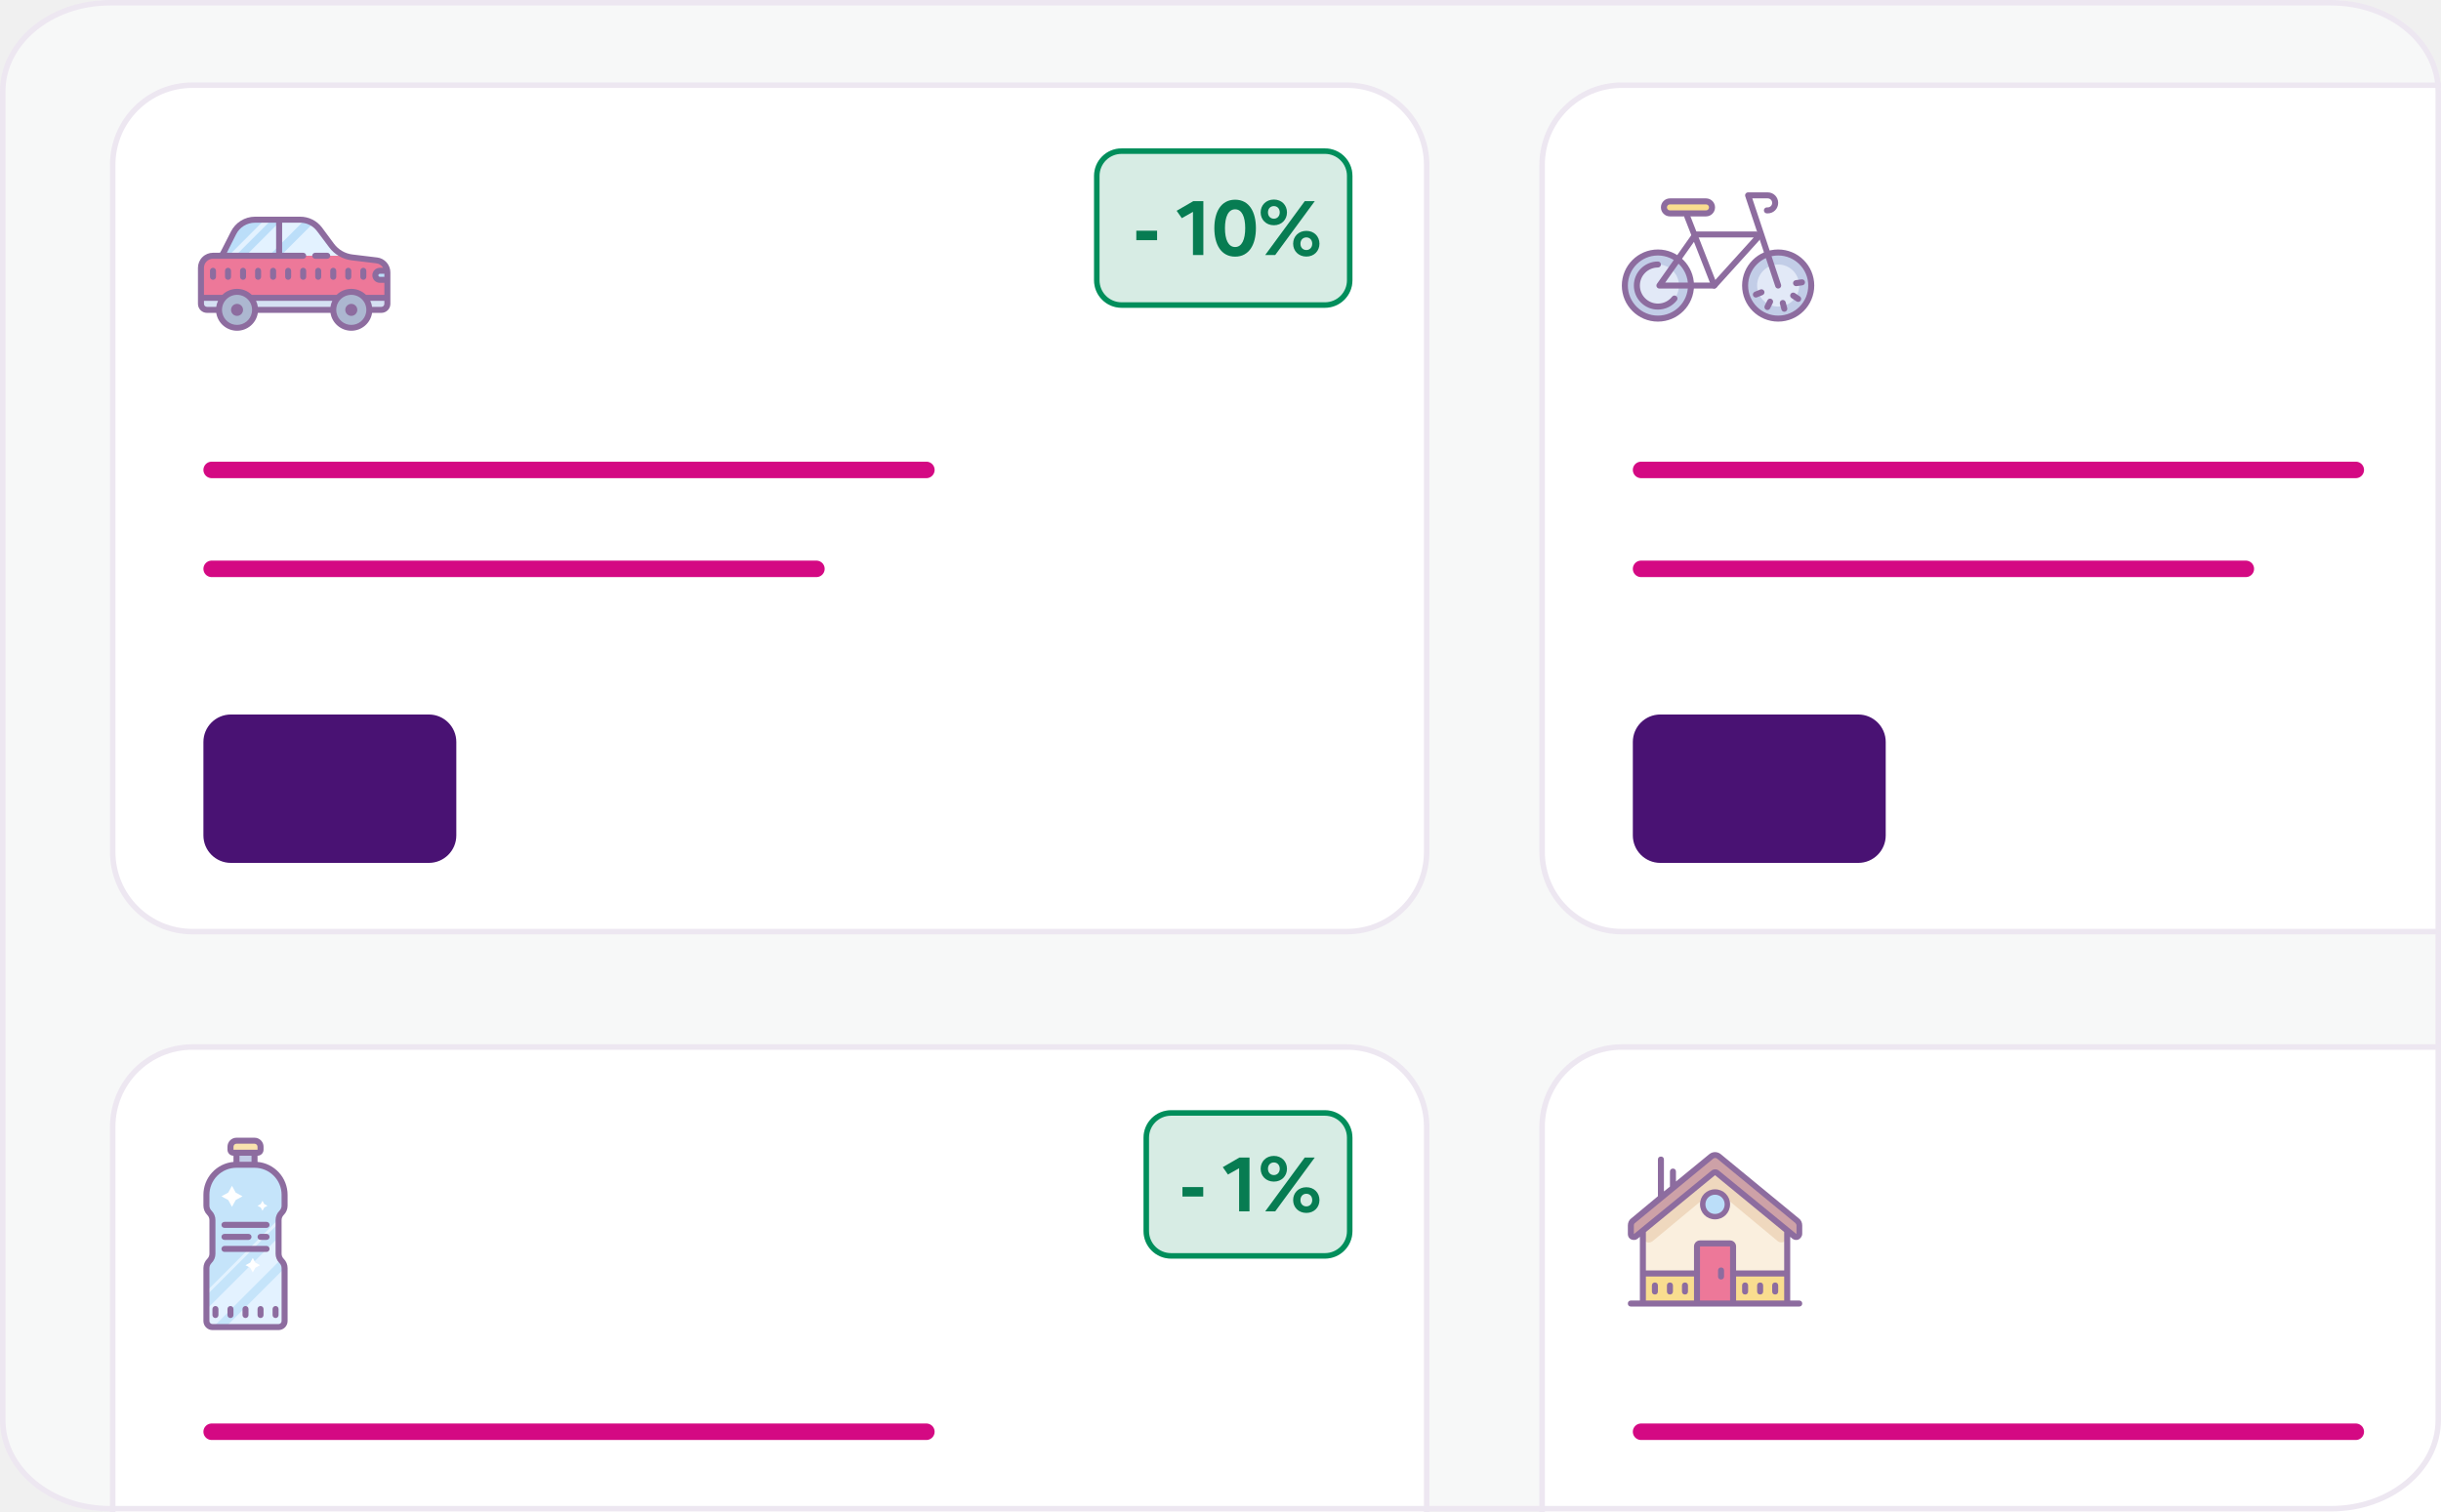
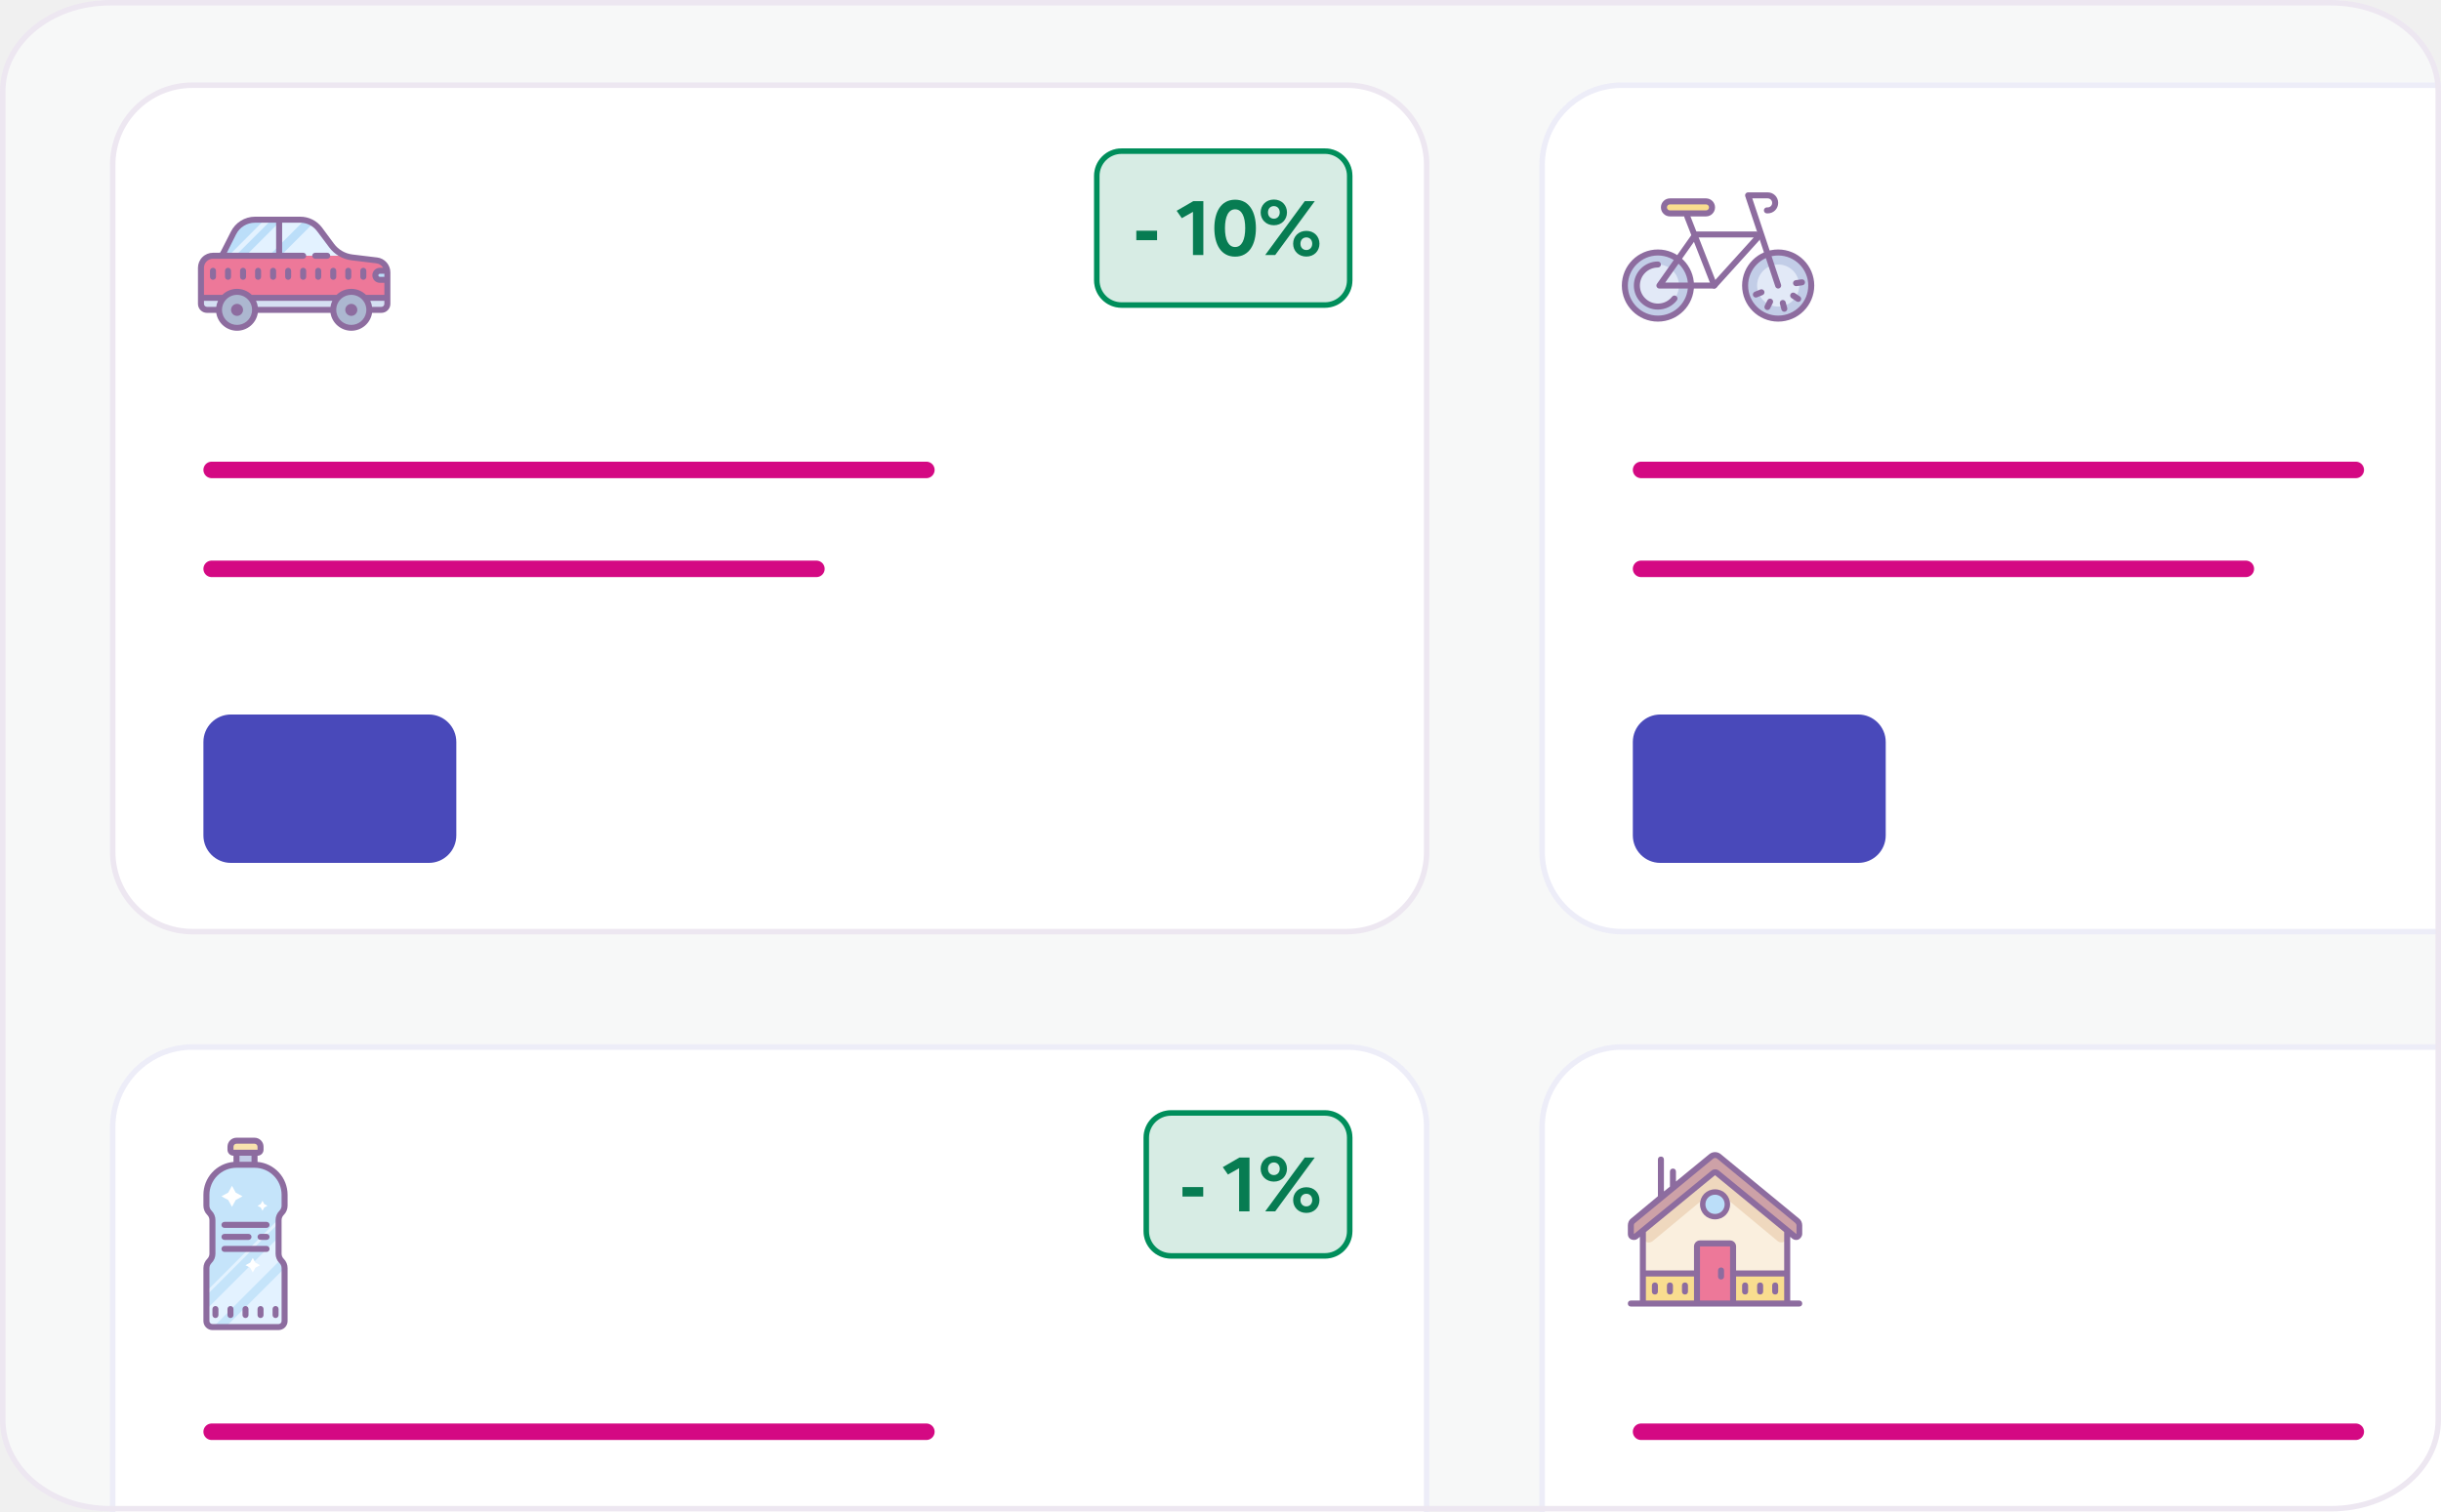
<svg xmlns="http://www.w3.org/2000/svg" width="444" height="275" viewBox="0 0 444 275" fill="none">
  <rect width="444" height="275" rx="20" fill="#F7F8F8" />
  <rect x="20.5" y="15.5" width="239" height="154" rx="14.5" fill="white" stroke="#EDE7F1" />
  <path d="M38.5 85.5H168.5M38.5 103.5H148.5" stroke="#D40983" stroke-width="3" stroke-linecap="round" />
-   <rect x="37" y="130" width="46" height="27" rx="5" fill="#491273" />
+   <rect x="37" y="130" width="46" height="27" rx="5" fill="#4949ba" />
  <path d="M62.521 115.95L58.696 120.199C58.661 120.235 58.618 120.265 58.569 120.286C58.52 120.308 58.466 120.32 58.411 120.324C58.357 120.326 58.304 120.318 58.255 120.301C58.205 120.284 58.161 120.257 58.126 120.224L56.476 118.866C56.189 118.662 55.82 118.555 55.442 118.567C55.065 118.579 54.706 118.709 54.439 118.931C54.172 119.153 54.016 119.451 54.001 119.764C53.986 120.078 54.115 120.385 54.361 120.623L56.611 122.492C56.85 122.698 57.136 122.862 57.453 122.973C57.77 123.085 58.111 123.141 58.456 123.14C58.865 123.141 59.27 123.063 59.637 122.912C60.004 122.76 60.324 122.54 60.571 122.268L64.921 117.433C65.136 117.173 65.225 116.855 65.17 116.542C65.114 116.23 64.918 115.947 64.621 115.75C64.31 115.547 63.915 115.453 63.521 115.49C63.128 115.528 62.768 115.693 62.521 115.95Z" fill="white" />
  <mask id="path-6-inside-1_3963_21689" fill="white">
    <path d="M199 32C199 29.239 201.239 27 204 27H241C243.761 27 246 29.239 246 32V51C246 53.761 243.761 56 241 56H204C201.239 56 199 53.761 199 51V32Z" />
  </mask>
  <path d="M199 32C199 29.239 201.239 27 204 27H241C243.761 27 246 29.239 246 32V51C246 53.761 243.761 56 241 56H204C201.239 56 199 53.761 199 51V32Z" fill="#D7ECE4" />
  <path d="M204 28H241V26H204V28ZM245 32V51H247V32H245ZM241 55H204V57H241V55ZM200 51V32H198V51H200ZM204 55C201.791 55 200 53.209 200 51H198C198 54.314 200.686 57 204 57V55ZM245 51C245 53.209 243.209 55 241 55V57C244.314 57 247 54.314 247 51H245ZM241 28C243.209 28 245 29.791 245 32H247C247 28.686 244.314 26 241 26V28ZM204 26C200.686 26 198 28.686 198 32H200C200 29.791 201.791 28 204 28V26Z" fill="#008E5B" fillOpacity="0.1" mask="url(#path-6-inside-1_3963_21689)" />
  <path d="M206.687 41.977H210.467V43.699H206.687V41.977Z" fill="#077C52" />
  <path d="M216.991 46.401V38.547L214.961 39.695L214.023 38.351L217.047 36.601H218.881V46.401H216.991Z" fill="#077C52" />
  <path d="M224.661 36.335C227.237 36.335 228.441 38.575 228.441 41.515C228.441 44.455 227.237 46.695 224.661 46.695C222.085 46.695 220.881 44.455 220.881 41.515C220.881 38.575 222.085 36.335 224.661 36.335ZM224.661 38.085C223.415 38.085 222.813 39.457 222.813 41.515C222.813 43.587 223.415 44.945 224.661 44.945C225.893 44.945 226.495 43.573 226.495 41.515C226.495 39.443 225.893 38.085 224.661 38.085Z" fill="#077C52" />
  <path d="M231.712 36.307C233.126 36.307 234.092 37.329 234.092 38.645C234.092 39.961 233.126 40.983 231.712 40.983C230.284 40.983 229.304 39.961 229.304 38.645C229.304 37.329 230.284 36.307 231.712 36.307ZM230.13 46.401L237.326 36.601H239.146L231.95 46.401H230.13ZM231.712 39.793C232.328 39.793 232.776 39.317 232.776 38.645C232.776 37.959 232.328 37.497 231.712 37.497C231.082 37.497 230.634 37.959 230.634 38.645C230.634 39.331 231.082 39.793 231.712 39.793ZM237.62 42.005C239.034 42.005 240 43.027 240 44.343C240 45.659 239.034 46.681 237.62 46.681C236.192 46.681 235.212 45.659 235.212 44.343C235.212 43.027 236.192 42.005 237.62 42.005ZM237.62 45.491C238.236 45.491 238.684 45.015 238.684 44.343C238.684 43.657 238.236 43.195 237.62 43.195C236.99 43.195 236.542 43.657 236.542 44.343C236.542 45.029 236.99 45.491 237.62 45.491Z" fill="#077C52" />
  <path d="M70.461 49.56V55.285C70.461 55.575 70.345 55.854 70.14 56.059C69.935 56.264 69.657 56.379 69.367 56.379H37.648C37.358 56.379 37.08 56.264 36.875 56.059C36.67 55.854 36.554 55.575 36.554 55.285L36.554 48.723C36.556 48.313 36.672 47.911 36.891 47.564C37.109 47.217 37.421 46.938 37.79 46.76C38.085 46.611 38.411 46.534 38.742 46.535H40.383L41.367 44.567L42.461 42.379C42.79 41.717 43.281 41.149 43.89 40.728C44.498 40.307 45.203 40.047 45.939 39.973C46.081 39.965 46.223 39.965 46.365 39.973L54.601 39.973C54.856 39.973 55.11 39.995 55.361 40.038C56.452 40.237 57.428 40.838 58.096 41.723L60.283 44.676C60.415 44.854 60.559 45.022 60.715 45.179C61.587 46.087 62.746 46.667 63.996 46.82L64.85 46.924L68.53 47.383C69.063 47.446 69.554 47.703 69.91 48.104C70.266 48.505 70.462 49.023 70.461 49.56Z" fill="#ED7899" />
  <path d="M62.804 46.535H39.398L41.367 44.567L42.461 42.379C42.79 41.717 43.281 41.149 43.89 40.728C44.498 40.307 45.203 40.047 45.939 39.973C46.081 39.965 46.223 39.965 46.365 39.973L54.601 39.973C54.856 39.973 55.11 39.995 55.361 40.038L55.394 40.038C56.476 40.239 57.443 40.841 58.101 41.723L60.289 44.676C60.42 44.854 60.565 45.022 60.721 45.179C61.081 45.557 61.493 45.881 61.946 46.142C62.221 46.295 62.508 46.427 62.804 46.535Z" fill="#BBDEF9" />
  <path d="M70.461 54.23V55.285C70.461 55.575 70.345 55.854 70.14 56.059C69.935 56.264 69.657 56.379 69.367 56.379H37.648C37.358 56.379 37.08 56.264 36.875 56.059C36.67 55.854 36.554 55.575 36.554 55.285L36.554 54.23H70.461Z" fill="#D5E0F3" />
  <path d="M68.432 49.352H70.395V50.697H68.432V49.352Z" fill="#BBDEF9" />
  <path d="M61.973 46.142L61.579 46.535H51.052L56.936 40.651C57.389 40.94 57.784 41.311 58.101 41.745L60.289 44.698C60.42 44.876 60.565 45.044 60.721 45.201C61.091 45.573 61.513 45.89 61.973 46.142ZM55.476 39.973L48.914 46.535H44.703L51.265 39.973H55.476ZM49.395 39.973L42.832 46.535H41.586L43.554 44.567L48.126 39.973C48.268 39.965 48.411 39.965 48.553 39.973H49.395Z" fill="#E3F2FF" />
  <path d="M63.898 53.098C63.028 53.098 62.193 53.443 61.578 54.059C60.962 54.674 60.617 55.509 60.617 56.379C60.617 57.249 60.962 58.084 61.578 58.699C62.193 59.315 63.028 59.66 63.898 59.66C64.768 59.66 65.603 59.315 66.218 58.699C66.833 58.084 67.179 57.249 67.179 56.379C67.179 55.509 66.833 54.674 66.218 54.059C65.603 53.443 64.768 53.098 63.898 53.098ZM43.117 53.098C42.246 53.098 41.412 53.443 40.796 54.059C40.181 54.674 39.835 55.509 39.835 56.379C39.835 57.249 40.181 58.084 40.796 58.699C41.412 59.315 42.246 59.66 43.117 59.66C43.987 59.66 44.821 59.315 45.437 58.699C46.052 58.084 46.398 57.249 46.398 56.379C46.398 55.509 46.052 54.674 45.437 54.059C44.821 53.443 43.987 53.098 43.117 53.098Z" fill="#ACB7D0" />
  <path d="M68.612 46.847L64.084 46.3C63.426 46.216 62.792 45.999 62.219 45.664C61.647 45.328 61.148 44.881 60.753 44.348L58.566 41.395C58.103 40.781 57.504 40.284 56.816 39.942C56.128 39.6 55.369 39.424 54.601 39.426L46.365 39.426C45.454 39.432 44.563 39.691 43.791 40.174C43.018 40.657 42.395 41.344 41.99 42.16L40.043 45.988H38.742C38.017 45.988 37.321 46.276 36.808 46.789C36.295 47.302 36.007 47.998 36.007 48.723L36.007 55.285C36.007 55.72 36.18 56.138 36.488 56.445C36.795 56.753 37.213 56.926 37.648 56.926H39.332C39.47 57.831 39.928 58.656 40.622 59.252C41.316 59.849 42.201 60.177 43.117 60.177C44.032 60.177 44.917 59.849 45.611 59.252C46.306 58.656 46.763 57.831 46.901 56.926H60.114C60.252 57.831 60.709 58.656 61.403 59.252C62.098 59.849 62.983 60.177 63.898 60.177C64.813 60.177 65.698 59.849 66.392 59.252C67.087 58.656 67.544 57.831 67.682 56.926H69.367C69.802 56.926 70.219 56.753 70.527 56.445C70.835 56.138 71.007 55.72 71.007 55.285V49.559C71.007 48.893 70.764 48.25 70.323 47.75C69.882 47.251 69.273 46.929 68.612 46.847ZM69.914 50.363H69.093C69.021 50.363 68.951 50.334 68.9 50.283C68.849 50.232 68.82 50.162 68.82 50.09C68.82 50.017 68.849 49.948 68.9 49.897C68.951 49.845 69.021 49.816 69.093 49.816H69.914V50.363ZM42.942 42.636C43.26 42 43.748 41.465 44.353 41.092C44.958 40.718 45.654 40.52 46.365 40.52H50.226V45.988H41.263L42.942 42.636ZM38.742 47.082H55.148C55.293 47.082 55.432 47.024 55.535 46.922C55.637 46.819 55.695 46.68 55.695 46.535C55.695 46.39 55.637 46.251 55.535 46.148C55.432 46.046 55.293 45.988 55.148 45.988H51.32V40.52H54.601C55.195 40.52 55.782 40.658 56.313 40.924C56.845 41.19 57.307 41.575 57.664 42.051L59.878 45.004C60.363 45.651 60.973 46.194 61.672 46.599C62.371 47.005 63.145 47.266 63.947 47.366L68.475 47.913C68.725 47.946 68.965 48.036 69.174 48.177C69.384 48.317 69.558 48.504 69.684 48.723H69.093C68.731 48.723 68.383 48.867 68.126 49.123C67.87 49.38 67.726 49.727 67.726 50.09C67.726 50.453 67.87 50.8 68.126 51.057C68.383 51.313 68.731 51.457 69.093 51.457H69.914V53.645H66.572C65.857 52.946 64.897 52.556 63.898 52.556C62.899 52.556 61.939 52.946 61.224 53.645H45.791C45.076 52.946 44.116 52.556 43.117 52.556C42.117 52.556 41.158 52.946 40.443 53.645H37.101V48.723C37.101 48.288 37.274 47.87 37.582 47.563C37.889 47.255 38.307 47.082 38.742 47.082ZM60.114 55.832H46.901C46.852 55.452 46.741 55.083 46.573 54.738H60.442C60.274 55.083 60.163 55.452 60.114 55.832ZM37.101 55.285V54.738H39.66C39.492 55.083 39.382 55.452 39.332 55.832H37.648C37.503 55.832 37.364 55.774 37.261 55.672C37.159 55.569 37.101 55.43 37.101 55.285ZM43.117 59.113C42.486 59.113 41.875 58.896 41.387 58.497C40.899 58.099 40.563 57.543 40.437 56.926C40.364 56.565 40.364 56.193 40.437 55.832C40.517 55.435 40.685 55.061 40.929 54.738C41.184 54.399 41.514 54.123 41.894 53.933C42.273 53.743 42.692 53.645 43.117 53.645C43.541 53.645 43.96 53.743 44.34 53.933C44.719 54.123 45.05 54.399 45.304 54.738C45.548 55.061 45.717 55.435 45.796 55.832C45.869 56.193 45.869 56.565 45.796 56.926C45.67 57.543 45.335 58.099 44.846 58.497C44.358 58.896 43.747 59.113 43.117 59.113ZM63.898 59.113C63.268 59.113 62.657 58.896 62.168 58.497C61.68 58.099 61.344 57.543 61.218 56.926C61.145 56.565 61.145 56.193 61.218 55.832C61.298 55.435 61.466 55.061 61.71 54.738C61.965 54.399 62.295 54.123 62.675 53.933C63.055 53.743 63.474 53.645 63.898 53.645C64.322 53.645 64.741 53.743 65.121 53.933C65.501 54.123 65.831 54.399 66.085 54.738C66.33 55.061 66.498 55.435 66.578 55.832C66.651 56.193 66.651 56.565 66.578 56.926C66.452 57.543 66.116 58.099 65.628 58.497C65.139 58.896 64.528 59.113 63.898 59.113ZM69.367 55.832H67.682C67.633 55.452 67.522 55.083 67.354 54.738H69.914V55.285C69.914 55.43 69.856 55.569 69.753 55.672C69.651 55.774 69.512 55.832 69.367 55.832Z" fill="#8D6C9F" />
  <path d="M41.476 50.91C41.621 50.91 41.76 50.853 41.863 50.75C41.965 50.648 42.023 50.508 42.023 50.363V49.27C42.023 49.125 41.965 48.986 41.863 48.883C41.76 48.78 41.621 48.723 41.476 48.723C41.331 48.723 41.192 48.78 41.089 48.883C40.987 48.986 40.929 49.125 40.929 49.27V50.363C40.929 50.508 40.987 50.648 41.089 50.75C41.192 50.853 41.331 50.91 41.476 50.91ZM38.742 50.91C38.887 50.91 39.026 50.853 39.128 50.75C39.231 50.648 39.289 50.508 39.289 50.363V49.27C39.289 49.125 39.231 48.986 39.128 48.883C39.026 48.78 38.887 48.723 38.742 48.723C38.597 48.723 38.458 48.78 38.355 48.883C38.252 48.986 38.195 49.125 38.195 49.27V50.363C38.195 50.508 38.252 50.648 38.355 50.75C38.458 50.853 38.597 50.91 38.742 50.91ZM49.679 50.91C49.824 50.91 49.963 50.853 50.066 50.75C50.169 50.648 50.226 50.508 50.226 50.363V49.27C50.226 49.125 50.169 48.986 50.066 48.883C49.963 48.78 49.824 48.723 49.679 48.723C49.534 48.723 49.395 48.78 49.292 48.883C49.19 48.986 49.132 49.125 49.132 49.27V50.363C49.132 50.508 49.19 50.648 49.292 50.75C49.395 50.853 49.534 50.91 49.679 50.91ZM52.414 50.91C52.559 50.91 52.698 50.853 52.8 50.75C52.903 50.648 52.961 50.508 52.961 50.363V49.27C52.961 49.125 52.903 48.986 52.8 48.883C52.698 48.78 52.559 48.723 52.414 48.723C52.269 48.723 52.13 48.78 52.027 48.883C51.924 48.986 51.867 49.125 51.867 49.27V50.363C51.867 50.508 51.924 50.648 52.027 50.75C52.13 50.853 52.269 50.91 52.414 50.91ZM55.148 50.91C55.293 50.91 55.432 50.853 55.535 50.75C55.637 50.648 55.695 50.508 55.695 50.363V49.27C55.695 49.125 55.637 48.986 55.535 48.883C55.432 48.78 55.293 48.723 55.148 48.723C55.003 48.723 54.864 48.78 54.761 48.883C54.659 48.986 54.601 49.125 54.601 49.27V50.363C54.601 50.508 54.659 50.648 54.761 50.75C54.864 50.853 55.003 50.91 55.148 50.91ZM57.882 48.723C57.737 48.723 57.598 48.78 57.496 48.883C57.393 48.986 57.336 49.125 57.336 49.27V50.363C57.336 50.508 57.393 50.648 57.496 50.75C57.598 50.853 57.737 50.91 57.882 50.91C58.027 50.91 58.166 50.853 58.269 50.75C58.372 50.648 58.429 50.508 58.429 50.363V49.27C58.429 49.125 58.372 48.986 58.269 48.883C58.166 48.78 58.027 48.723 57.882 48.723ZM60.07 50.363C60.07 50.508 60.127 50.648 60.23 50.75C60.333 50.853 60.472 50.91 60.617 50.91C60.762 50.91 60.901 50.853 61.003 50.75C61.106 50.648 61.164 50.508 61.164 50.363V49.27C61.164 49.125 61.106 48.986 61.003 48.883C60.901 48.78 60.762 48.723 60.617 48.723C60.472 48.723 60.333 48.78 60.23 48.883C60.127 48.986 60.07 49.125 60.07 49.27V50.363ZM63.351 50.91C63.496 50.91 63.635 50.853 63.738 50.75C63.84 50.648 63.898 50.508 63.898 50.363V49.27C63.898 49.125 63.84 48.986 63.738 48.883C63.635 48.78 63.496 48.723 63.351 48.723C63.206 48.723 63.067 48.78 62.964 48.883C62.862 48.986 62.804 49.125 62.804 49.27V50.363C62.804 50.508 62.862 50.648 62.964 50.75C63.067 50.853 63.206 50.91 63.351 50.91ZM66.085 50.91C66.231 50.91 66.37 50.853 66.472 50.75C66.575 50.648 66.632 50.508 66.632 50.363V49.27C66.632 49.125 66.575 48.986 66.472 48.883C66.37 48.78 66.231 48.723 66.085 48.723C65.941 48.723 65.801 48.78 65.699 48.883C65.596 48.986 65.539 49.125 65.539 49.27V50.363C65.539 50.508 65.596 50.648 65.699 50.75C65.801 50.853 65.941 50.91 66.085 50.91ZM46.945 50.91C47.09 50.91 47.229 50.853 47.332 50.75C47.434 50.648 47.492 50.508 47.492 50.363V49.27C47.492 49.125 47.434 48.986 47.332 48.883C47.229 48.78 47.09 48.723 46.945 48.723C46.8 48.723 46.661 48.78 46.558 48.883C46.456 48.986 46.398 49.125 46.398 49.27V50.363C46.398 50.508 46.456 50.648 46.558 50.75C46.661 50.853 46.8 50.91 46.945 50.91ZM44.211 50.91C44.355 50.91 44.495 50.853 44.597 50.75C44.7 50.648 44.757 50.508 44.757 50.363V49.27C44.757 49.125 44.7 48.986 44.597 48.883C44.495 48.78 44.355 48.723 44.211 48.723C44.065 48.723 43.926 48.78 43.824 48.883C43.721 48.986 43.664 49.125 43.664 49.27V50.363C43.664 50.508 43.721 50.648 43.824 50.75C43.926 50.853 44.065 50.91 44.211 50.91ZM63.898 55.285C63.608 55.285 63.33 55.401 63.125 55.606C62.919 55.811 62.804 56.089 62.804 56.379C62.804 56.669 62.919 56.947 63.125 57.152C63.33 57.358 63.608 57.473 63.898 57.473C64.188 57.473 64.466 57.358 64.671 57.152C64.876 56.947 64.992 56.669 64.992 56.379C64.992 56.089 64.876 55.811 64.671 55.606C64.466 55.401 64.188 55.285 63.898 55.285ZM43.117 55.285C42.827 55.285 42.548 55.401 42.343 55.606C42.138 55.811 42.023 56.089 42.023 56.379C42.023 56.669 42.138 56.947 42.343 57.152C42.548 57.358 42.827 57.473 43.117 57.473C43.407 57.473 43.685 57.358 43.89 57.152C44.095 56.947 44.211 56.669 44.211 56.379C44.211 56.089 44.095 55.811 43.89 55.606C43.685 55.401 43.407 55.285 43.117 55.285ZM57.336 47.082H59.523C59.668 47.082 59.807 47.025 59.91 46.922C60.012 46.819 60.07 46.68 60.07 46.535C60.07 46.39 60.012 46.251 59.91 46.148C59.807 46.046 59.668 45.988 59.523 45.988H57.336C57.19 45.988 57.051 46.046 56.949 46.148C56.846 46.251 56.789 46.39 56.789 46.535C56.789 46.68 56.846 46.819 56.949 46.922C57.051 47.025 57.19 47.082 57.336 47.082Z" fill="#8D6C9F" />
  <rect x="280" y="15" width="240" height="155" rx="15" fill="white" />
-   <rect x="280.5" y="15.5" width="239" height="154" rx="14.5" stroke="#491273" stroke-opacity="0.1" />
+   <rect x="280.5" y="15.5" width="239" height="154" rx="14.5" stroke="#4949ba" stroke-opacity="0.1" />
  <path d="M298.5 85.5H428.5M298.5 103.5H408.5" stroke="#D40983" stroke-width="3" stroke-linecap="round" />
-   <rect x="297" y="130" width="46" height="27" rx="5" fill="#491273" />
+   <rect x="297" y="130" width="46" height="27" rx="5" fill="#4949ba" />
  <path d="M322.521 115.95L318.696 120.199C318.661 120.235 318.618 120.265 318.569 120.286C318.52 120.308 318.466 120.32 318.411 120.324C318.357 120.326 318.304 120.318 318.255 120.301C318.205 120.284 318.161 120.257 318.126 120.224L316.476 118.866C316.189 118.662 315.82 118.555 315.442 118.567C315.065 118.579 314.706 118.709 314.439 118.931C314.172 119.153 314.016 119.451 314.001 119.764C313.987 120.078 314.115 120.385 314.361 120.623L316.611 122.492C316.85 122.698 317.136 122.862 317.453 122.973C317.77 123.085 318.111 123.141 318.456 123.14C318.866 123.141 319.27 123.063 319.637 122.912C320.004 122.76 320.324 122.54 320.571 122.268L324.921 117.433C325.136 117.173 325.226 116.855 325.17 116.542C325.114 116.23 324.918 115.947 324.621 115.75C324.31 115.547 323.915 115.453 323.521 115.49C323.128 115.528 322.768 115.693 322.521 115.95Z" fill="white" />
  <path d="M301.563 45.938C299.967 45.938 298.437 46.571 297.309 47.699C296.181 48.828 295.547 50.358 295.547 51.953C295.547 53.549 296.181 55.079 297.309 56.207C298.437 57.335 299.967 57.969 301.563 57.969C303.158 57.969 304.688 57.335 305.816 56.207C306.945 55.079 307.578 53.549 307.578 51.953C307.578 50.358 306.945 48.828 305.816 47.699C304.688 46.571 303.158 45.938 301.563 45.938ZM323.438 45.938C321.842 45.938 320.312 46.571 319.184 47.699C318.056 48.828 317.422 50.358 317.422 51.953C317.422 53.549 318.056 55.079 319.184 56.207C320.312 57.335 321.842 57.969 323.438 57.969C325.033 57.969 326.563 57.335 327.691 56.207C328.82 55.079 329.453 53.549 329.453 51.953C329.453 50.358 328.82 48.828 327.691 47.699C326.563 46.571 325.033 45.938 323.438 45.938Z" fill="#C2CDE7" />
  <path d="M301.562 48.125C300.547 48.125 299.573 48.528 298.855 49.246C298.137 49.964 297.734 50.938 297.734 51.953C297.734 52.968 298.137 53.942 298.855 54.66C299.573 55.378 300.547 55.781 301.562 55.781C302.578 55.781 303.551 55.378 304.269 54.66C304.987 53.942 305.39 52.968 305.39 51.953C305.39 50.938 304.987 49.964 304.269 49.246C303.551 48.528 302.578 48.125 301.562 48.125ZM323.437 48.125C322.422 48.125 321.448 48.528 320.73 49.246C320.012 49.964 319.609 50.938 319.609 51.953C319.609 52.968 320.012 53.942 320.73 54.66C321.448 55.378 322.422 55.781 323.437 55.781C324.453 55.781 325.426 55.378 326.144 54.66C326.862 53.942 327.265 52.968 327.265 51.953C327.265 50.938 326.862 49.964 326.144 49.246C325.426 48.528 324.453 48.125 323.437 48.125Z" fill="#E2E9F7" />
  <path d="M311.816 52.5H301.836C301.631 52.5 301.444 52.386 301.35 52.205C301.256 52.023 301.271 51.805 301.389 51.638L307.951 42.341C308.054 42.196 308.221 42.109 308.398 42.109L319.391 42.109C319.638 42.109 319.854 42.275 319.919 42.514L320.111 43.224C320.159 43.404 320.113 43.596 319.988 43.734L312.222 52.32C312.118 52.435 311.971 52.5 311.816 52.5ZM302.891 51.406H311.574L318.977 43.221L318.972 43.203H308.682L302.891 51.406Z" fill="#8D6C9F" />
  <path d="M311.816 52.5C311.598 52.5 311.392 52.368 311.307 52.152L306.385 39.574C306.275 39.292 306.414 38.975 306.695 38.865C306.975 38.754 307.293 38.894 307.404 39.175L312.326 51.754C312.435 52.035 312.297 52.352 312.015 52.462C311.95 52.489 311.883 52.5 311.816 52.5ZM323.437 52.5C323.208 52.5 322.995 52.355 322.919 52.126L317.45 35.72C317.394 35.553 317.422 35.369 317.525 35.227C317.628 35.084 317.793 35 317.969 35L321.523 35C322.597 35 323.437 35.84 323.437 36.914C323.437 37.988 322.597 38.828 321.523 38.828H321.387C321.084 38.828 320.84 38.584 320.84 38.281C320.84 37.979 321.084 37.734 321.387 37.734H321.523C321.983 37.734 322.344 37.374 322.344 36.914C322.344 36.454 321.983 36.094 321.523 36.094H318.728L323.956 51.78C324.052 52.067 323.897 52.377 323.611 52.472C323.553 52.491 323.494 52.5 323.437 52.5ZM301.562 58.516C297.944 58.516 295 55.572 295 51.953C295 48.334 297.944 45.391 301.562 45.391C305.181 45.391 308.125 48.334 308.125 51.953C308.125 55.572 305.181 58.516 301.562 58.516ZM301.562 46.484C298.547 46.484 296.094 48.938 296.094 51.953C296.094 54.969 298.547 57.422 301.562 57.422C304.578 57.422 307.031 54.969 307.031 51.953C307.031 48.938 304.578 46.484 301.562 46.484Z" fill="#8D6C9F" />
  <path d="M301.563 56.328C299.15 56.328 297.188 54.365 297.188 51.953C297.188 49.541 299.15 47.578 301.563 47.578C301.865 47.578 302.11 47.823 302.11 48.125C302.11 48.427 301.865 48.672 301.563 48.672C299.753 48.672 298.281 50.144 298.281 51.953C298.281 53.763 299.753 55.234 301.563 55.234C302.577 55.234 303.519 54.776 304.146 53.977C304.332 53.739 304.675 53.697 304.913 53.884C305.151 54.07 305.193 54.414 305.006 54.651C304.171 55.717 302.916 56.328 301.563 56.328ZM323.438 58.516C319.819 58.516 316.875 55.572 316.875 51.953C316.875 48.334 319.819 45.391 323.438 45.391C327.056 45.391 330 48.334 330 51.953C330 55.572 327.056 58.516 323.438 58.516ZM323.438 46.484C320.422 46.484 317.969 48.938 317.969 51.953C317.969 54.969 320.422 57.422 323.438 57.422C326.453 57.422 328.906 54.969 328.906 51.953C328.906 48.938 326.453 46.484 323.438 46.484Z" fill="#8D6C9F" />
  <path d="M319.383 54.138C319.167 54.138 318.962 54.01 318.876 53.797C318.763 53.516 318.897 53.198 319.177 53.084L320.191 52.674C320.471 52.559 320.79 52.695 320.904 52.975C321.017 53.255 320.882 53.574 320.602 53.688L319.588 54.098C319.521 54.126 319.451 54.138 319.383 54.138ZM321.481 56.409C321.399 56.409 321.315 56.391 321.237 56.352C320.967 56.217 320.857 55.888 320.992 55.618L321.481 54.64C321.616 54.37 321.945 54.261 322.215 54.395C322.485 54.53 322.595 54.859 322.46 55.129L321.971 56.108C321.875 56.299 321.681 56.409 321.481 56.409ZM324.556 56.725C324.315 56.725 324.093 56.564 324.028 56.319L323.747 55.262C323.669 54.97 323.843 54.671 324.135 54.593C324.426 54.517 324.727 54.689 324.805 54.981L325.086 56.038C325.163 56.33 324.989 56.629 324.697 56.707C324.65 56.719 324.603 56.725 324.556 56.725ZM327.074 54.931C326.97 54.931 326.864 54.901 326.771 54.838L325.862 54.231C325.611 54.063 325.543 53.723 325.711 53.472C325.879 53.221 326.219 53.154 326.47 53.322L327.379 53.929C327.63 54.097 327.697 54.437 327.529 54.688C327.424 54.845 327.251 54.931 327.074 54.931ZM326.688 52.062C326.418 52.062 326.183 51.863 326.147 51.588C326.107 51.289 326.317 51.014 326.616 50.973L327.7 50.827C327.998 50.787 328.274 50.998 328.314 51.297C328.354 51.596 328.144 51.871 327.845 51.911L326.761 52.057C326.737 52.061 326.712 52.062 326.688 52.062Z" fill="#8D6C9F" />
  <path d="M310.312 36.641H303.75C303.146 36.641 302.656 37.13 302.656 37.734C302.656 38.339 303.146 38.828 303.75 38.828L310.312 38.828C310.917 38.828 311.406 38.339 311.406 37.734C311.406 37.13 310.917 36.641 310.312 36.641Z" fill="#F9DD8F" />
  <path d="M310.313 39.375L303.75 39.375C302.846 39.375 302.109 38.639 302.109 37.734C302.109 36.83 302.846 36.093 303.75 36.093H310.313C311.217 36.093 311.953 36.83 311.953 37.734C311.953 38.639 311.217 39.375 310.313 39.375ZM303.75 37.187C303.448 37.187 303.203 37.432 303.203 37.734C303.203 38.036 303.448 38.281 303.75 38.281H310.313C310.614 38.281 310.859 38.036 310.859 37.734C310.859 37.432 310.614 37.187 310.313 37.187L303.75 37.187Z" fill="#8D6C9F" />
  <rect x="20" y="190" width="240" height="155" rx="15" fill="white" />
-   <rect x="20.5" y="190.5" width="239" height="154" rx="14.5" stroke="#491273" stroke-opacity="0.1" />
+   <rect x="20.5" y="190.5" width="239" height="154" rx="14.5" stroke="#4949ba" stroke-opacity="0.1" />
  <path d="M38.5 260.5H168.5M38.5 278.5H148.5" stroke="#D40983" stroke-width="3" stroke-linecap="round" />
  <mask id="path-19-inside-2_3963_21689" fill="white">
    <path d="M208 207C208 204.239 210.239 202 213 202H241C243.761 202 246 204.239 246 207V224C246 226.761 243.761 229 241 229H213C210.239 229 208 226.761 208 224V207Z" />
  </mask>
  <path d="M208 207C208 204.239 210.239 202 213 202H241C243.761 202 246 204.239 246 207V224C246 226.761 243.761 229 241 229H213C210.239 229 208 226.761 208 224V207Z" fill="#D7ECE4" />
  <path d="M213 203H241V201H213V203ZM245 207V224H247V207H245ZM241 228H213V230H241V228ZM209 224V207H207V224H209ZM213 228C210.791 228 209 226.209 209 224H207C207 227.314 209.686 230 213 230V228ZM245 224C245 226.209 243.209 228 241 228V230C244.314 230 247 227.314 247 224H245ZM241 203C243.209 203 245 204.791 245 207H247C247 203.686 244.314 201 241 201V203ZM213 201C209.686 201 207 203.686 207 207H209C209 204.791 210.791 203 213 203V201Z" fill="#008E5B" fillOpacity="0.1" mask="url(#path-19-inside-2_3963_21689)" />
  <path d="M215.081 215.983H218.861V217.705H215.081V215.983Z" fill="#077C52" />
  <path d="M225.385 220.407V212.553L223.355 213.701L222.417 212.357L225.441 210.607H227.275V220.407H225.385Z" fill="#077C52" />
  <path d="M231.712 210.312C233.126 210.312 234.092 211.335 234.092 212.651C234.092 213.967 233.126 214.989 231.712 214.989C230.284 214.989 229.304 213.967 229.304 212.651C229.304 211.335 230.284 210.312 231.712 210.312ZM230.13 220.407L237.326 210.607H239.146L231.95 220.407H230.13ZM231.712 213.799C232.328 213.799 232.776 213.323 232.776 212.651C232.776 211.965 232.328 211.503 231.712 211.503C231.082 211.503 230.634 211.965 230.634 212.651C230.634 213.337 231.082 213.799 231.712 213.799ZM237.62 216.011C239.034 216.011 240 217.033 240 218.349C240 219.665 239.034 220.687 237.62 220.687C236.192 220.687 235.212 219.665 235.212 218.349C235.212 217.033 236.192 216.011 237.62 216.011ZM237.62 219.497C238.236 219.497 238.684 219.021 238.684 218.349C238.684 217.663 238.236 217.201 237.62 217.201C236.99 217.201 236.542 217.663 236.542 218.349C236.542 219.035 236.99 219.497 237.62 219.497Z" fill="#077C52" />
  <path d="M43.015 209.734H46.296V211.922H43.015V209.734Z" fill="#C2CDE7" />
  <path d="M50.671 241.453H38.64C38.35 241.453 38.072 241.338 37.867 241.133C37.662 240.928 37.546 240.649 37.546 240.359L37.546 230.74C37.547 230.245 37.743 229.771 38.093 229.422C38.443 229.072 38.64 228.598 38.64 228.104V221.99C38.64 221.495 38.443 221.021 38.093 220.672C37.743 220.322 37.547 219.848 37.546 219.354V217.391C37.546 215.94 38.123 214.549 39.148 213.524C40.174 212.498 41.565 211.922 43.015 211.922H46.296C47.747 211.922 49.138 212.498 50.163 213.524C51.189 214.549 51.765 215.94 51.765 217.391V219.354C51.765 219.848 51.568 220.322 51.218 220.672C50.868 221.021 50.672 221.495 50.671 221.99V228.104C50.672 228.598 50.868 229.072 51.218 229.422C51.568 229.771 51.765 230.245 51.765 230.74V240.359C51.765 240.649 51.65 240.928 51.445 241.133C51.24 241.338 50.962 241.453 50.671 241.453Z" fill="#C5E4FA" />
  <path d="M51.765 240.357V230.732L41.041 241.451H50.671C50.962 241.451 51.24 241.336 51.445 241.131C51.65 240.926 51.765 240.647 51.765 240.357ZM50.671 228.102V225.121L37.546 238.246V240.357C37.546 240.647 37.662 240.926 37.867 241.131C38.072 241.336 38.35 241.451 38.64 241.451H38.788L51.038 229.201C50.802 228.883 50.673 228.498 50.671 228.102ZM37.546 235.693L50.671 222.568V221.988C50.671 221.933 50.671 221.879 50.671 221.818L37.546 234.943V235.693Z" fill="#E3F2FF" />
  <path d="M43.015 207.547L46.296 207.547C46.587 207.547 46.865 207.662 47.07 207.867C47.275 208.072 47.39 208.351 47.39 208.641V209.187C47.39 209.333 47.333 209.472 47.23 209.574C47.127 209.677 46.988 209.734 46.843 209.734L42.468 209.734C42.323 209.734 42.184 209.677 42.082 209.574C41.979 209.472 41.921 209.333 41.921 209.188V208.641C41.921 208.351 42.037 208.072 42.242 207.867C42.447 207.662 42.725 207.547 43.015 207.547Z" fill="#F9E3AE" />
  <path d="M39.187 237.625C39.042 237.625 38.903 237.683 38.8 237.785C38.698 237.888 38.64 238.027 38.64 238.172V239.266C38.64 239.411 38.698 239.55 38.8 239.652C38.903 239.755 39.042 239.813 39.187 239.812C39.332 239.812 39.471 239.755 39.574 239.652C39.676 239.55 39.734 239.411 39.734 239.266V238.172C39.734 238.027 39.676 237.888 39.574 237.785C39.471 237.683 39.332 237.625 39.187 237.625ZM41.921 237.625C41.776 237.625 41.637 237.683 41.535 237.785C41.432 237.888 41.374 238.027 41.374 238.172V239.266C41.374 239.411 41.432 239.55 41.535 239.652C41.637 239.755 41.776 239.813 41.921 239.812C42.066 239.812 42.206 239.755 42.308 239.652C42.411 239.55 42.468 239.411 42.468 239.266V238.172C42.468 238.027 42.411 237.888 42.308 237.785C42.206 237.683 42.066 237.625 41.921 237.625ZM44.656 237.625C44.511 237.625 44.372 237.683 44.269 237.785C44.166 237.888 44.109 238.027 44.109 238.172V239.266C44.109 239.411 44.166 239.55 44.269 239.652C44.372 239.755 44.511 239.813 44.656 239.812C44.801 239.812 44.94 239.755 45.042 239.652C45.145 239.55 45.203 239.411 45.203 239.266V238.172C45.203 238.027 45.145 237.888 45.042 237.785C44.94 237.683 44.801 237.625 44.656 237.625ZM47.39 237.625C47.245 237.625 47.106 237.683 47.003 237.785C46.901 237.888 46.843 238.027 46.843 238.172V239.266C46.843 239.411 46.901 239.55 47.003 239.652C47.106 239.755 47.245 239.813 47.39 239.812C47.535 239.812 47.674 239.755 47.777 239.652C47.879 239.55 47.937 239.411 47.937 239.266V238.172C47.937 238.027 47.879 237.888 47.777 237.785C47.674 237.683 47.535 237.625 47.39 237.625ZM49.578 238.172V239.266C49.578 239.411 49.635 239.55 49.738 239.652C49.84 239.755 49.98 239.813 50.124 239.812C50.27 239.812 50.409 239.755 50.511 239.652C50.614 239.55 50.671 239.411 50.671 239.266V238.172C50.671 238.027 50.614 237.888 50.511 237.785C50.409 237.683 50.27 237.625 50.124 237.625C49.98 237.625 49.84 237.683 49.738 237.785C49.635 237.888 49.578 238.027 49.578 238.172ZM48.484 224.5H47.39C47.245 224.5 47.106 224.558 47.003 224.66C46.901 224.763 46.843 224.902 46.843 225.047C46.843 225.192 46.901 225.331 47.003 225.434C47.106 225.536 47.245 225.594 47.39 225.594H48.484C48.629 225.594 48.768 225.536 48.871 225.434C48.973 225.331 49.031 225.192 49.031 225.047C49.031 224.902 48.973 224.763 48.871 224.66C48.768 224.558 48.629 224.5 48.484 224.5ZM40.828 225.594H45.203C45.348 225.594 45.487 225.536 45.589 225.434C45.692 225.331 45.749 225.192 45.749 225.047C45.749 224.902 45.692 224.763 45.589 224.66C45.487 224.558 45.348 224.5 45.203 224.5H40.828C40.683 224.5 40.544 224.558 40.441 224.66C40.338 224.763 40.281 224.902 40.281 225.047C40.281 225.192 40.338 225.331 40.441 225.434C40.544 225.536 40.683 225.594 40.828 225.594ZM48.484 226.688H40.828C40.683 226.688 40.544 226.745 40.441 226.848C40.338 226.95 40.281 227.089 40.281 227.234C40.281 227.379 40.338 227.519 40.441 227.621C40.544 227.724 40.683 227.781 40.828 227.781H48.484C48.629 227.781 48.768 227.724 48.871 227.621C48.973 227.519 49.031 227.379 49.031 227.234C49.031 227.089 48.973 226.95 48.871 226.848C48.768 226.745 48.629 226.687 48.484 226.688ZM48.484 222.312H40.828C40.683 222.313 40.544 222.37 40.441 222.473C40.338 222.575 40.281 222.714 40.281 222.859C40.281 223.004 40.338 223.144 40.441 223.246C40.544 223.349 40.683 223.406 40.828 223.406H48.484C48.629 223.406 48.768 223.349 48.871 223.246C48.973 223.144 49.031 223.004 49.031 222.859C49.031 222.714 48.973 222.575 48.871 222.473C48.768 222.37 48.629 222.312 48.484 222.312Z" fill="#8D6C9F" />
  <path d="M51.607 221.06C51.832 220.837 52.01 220.571 52.131 220.278C52.252 219.985 52.314 219.671 52.312 219.354V217.391C52.312 215.89 51.751 214.444 50.739 213.336C49.727 212.229 48.338 211.539 46.844 211.402V210.281C47.134 210.281 47.412 210.166 47.617 209.961C47.822 209.756 47.938 209.478 47.938 209.188V208.641C47.938 208.206 47.765 207.788 47.457 207.481C47.149 207.173 46.732 207 46.297 207L43.016 207C42.581 207 42.163 207.173 41.855 207.481C41.548 207.788 41.375 208.206 41.375 208.641V209.188C41.375 209.478 41.49 209.756 41.695 209.961C41.901 210.166 42.179 210.281 42.469 210.281V211.402C40.975 211.539 39.585 212.229 38.574 213.336C37.562 214.444 37.001 215.89 37 217.391L37 219.354C36.999 219.671 37.061 219.985 37.182 220.278C37.303 220.571 37.481 220.837 37.706 221.06C37.828 221.182 37.926 221.327 37.992 221.486C38.059 221.646 38.093 221.817 38.094 221.99L38.094 228.104C38.094 228.443 37.962 228.768 37.727 229.012C37.496 229.236 37.313 229.505 37.188 229.802C37.063 230.099 36.999 230.418 37 230.74L37 240.359C37 240.794 37.173 241.212 37.48 241.519C37.788 241.827 38.206 242 38.641 242H50.672C51.107 242 51.524 241.827 51.832 241.519C52.14 241.212 52.312 240.794 52.312 240.359V230.74C52.314 230.423 52.252 230.109 52.131 229.816C52.01 229.523 51.832 229.257 51.607 229.034C51.484 228.912 51.387 228.767 51.32 228.607C51.254 228.448 51.219 228.277 51.219 228.104V221.99C51.219 221.817 51.254 221.646 51.32 221.486C51.387 221.327 51.484 221.182 51.607 221.06ZM42.469 208.641C42.469 208.496 42.526 208.356 42.629 208.254C42.731 208.151 42.871 208.094 43.016 208.094H46.297C46.442 208.094 46.581 208.151 46.684 208.254C46.786 208.356 46.844 208.496 46.844 208.641V209.188H42.469V208.641ZM45.75 210.281V211.375H43.562V210.281H45.75ZM50.831 229.81C50.953 229.932 51.051 230.077 51.117 230.236C51.184 230.396 51.218 230.567 51.219 230.74V240.359C51.219 240.504 51.161 240.644 51.059 240.746C50.956 240.849 50.817 240.906 50.672 240.906H38.641C38.496 240.906 38.356 240.849 38.254 240.746C38.151 240.644 38.094 240.504 38.094 240.359L38.094 230.74C38.094 230.401 38.225 230.076 38.46 229.832C38.691 229.608 38.875 229.339 39 229.042C39.125 228.745 39.189 228.426 39.188 228.104V221.99C39.189 221.673 39.127 221.359 39.006 221.066C38.885 220.773 38.707 220.507 38.482 220.284C38.359 220.162 38.261 220.017 38.195 219.858C38.128 219.698 38.094 219.527 38.094 219.354V217.391C38.094 216.085 38.612 214.833 39.535 213.91C40.458 212.987 41.71 212.469 43.016 212.469H46.297C47.602 212.469 48.854 212.987 49.777 213.91C50.7 214.833 51.219 216.085 51.219 217.391V219.354C51.219 219.528 51.185 219.7 51.118 219.86C51.052 220.021 50.954 220.167 50.831 220.289C50.606 220.512 50.429 220.777 50.308 221.069C50.187 221.361 50.125 221.674 50.125 221.99V228.104C50.124 228.421 50.186 228.735 50.307 229.028C50.428 229.321 50.606 229.587 50.831 229.81Z" fill="#8D6C9F" />
  <path d="M42.195 215.75L42.873 216.986L44.109 217.664L42.873 218.342L42.195 219.578L41.517 218.342L40.281 217.664L41.517 216.986L42.195 215.75ZM45.979 228.875L46.444 229.728L47.303 230.198L46.444 230.663L45.979 231.522L45.509 230.663L44.656 230.198L45.509 229.728L45.979 228.875ZM47.746 218.484L48.063 219.07L48.648 219.387L48.063 219.704L47.746 220.289L47.423 219.704L46.843 219.387L47.423 219.07L47.746 218.484Z" fill="white" />
  <path d="M280 205C280 196.716 286.716 190 295 190H505C513.284 190 520 196.716 520 205V330C520 338.284 513.284 345 505 345H295C286.716 345 280 338.284 280 330V205Z" fill="white" />
-   <path d="M280.5 205C280.5 196.992 286.992 190.5 295 190.5H505C513.008 190.5 519.5 196.992 519.5 205V330C519.5 338.008 513.008 344.5 505 344.5H295C286.992 344.5 280.5 338.008 280.5 330V205Z" stroke="#491273" stroke-opacity="0.1" />
+   <path d="M280.5 205C280.5 196.992 286.992 190.5 295 190.5H505C513.008 190.5 519.5 196.992 519.5 205V330C519.5 338.008 513.008 344.5 505 344.5H295C286.992 344.5 280.5 338.008 280.5 330V205Z" stroke="#4949ba" stroke-opacity="0.1" />
  <path d="M325.078 224.047L311.953 213.109L298.828 224.047V237.172H325.078V224.047Z" fill="#FAEFDE" />
  <path d="M311.953 213.109L298.828 224.047V224.977C298.828 225.578 299.32 226.07 299.922 226.07C300.195 226.07 300.414 225.961 300.633 225.797L311.625 216.664C311.844 216.5 312.117 216.5 312.336 216.664L323.328 225.797C323.766 226.18 324.477 226.125 324.859 225.633C325.023 225.414 325.133 225.195 325.133 224.922V224.047L311.953 213.109Z" fill="#EFD8BE" />
  <path d="M298.828 231.703H325.078V237.172H298.828V231.703Z" fill="#F9DD8F" />
  <path d="M312.281 213.383L326.336 224.922C326.555 225.086 326.938 225.086 327.102 224.867C327.156 224.758 327.211 224.648 327.211 224.539V222.953C327.211 222.625 327.047 222.297 326.828 222.133L312.664 210.375C312.281 210.047 311.68 210.047 311.297 210.375L297.078 222.078C296.805 222.297 296.641 222.57 296.641 222.953V224.539C296.641 224.867 296.914 225.086 297.188 225.086C297.297 225.086 297.406 225.031 297.516 224.977L311.57 213.438C311.789 213.219 312.117 213.219 312.281 213.383Z" fill="#CDA1A7" />
  <path d="M303.75 233.344C303.422 233.344 303.203 233.562 303.203 233.891V234.984C303.203 235.312 303.422 235.531 303.75 235.531C304.078 235.531 304.297 235.312 304.297 234.984V233.891C304.297 233.562 304.078 233.344 303.75 233.344ZM301.016 233.344C300.688 233.344 300.469 233.562 300.469 233.891V234.984C300.469 235.312 300.688 235.531 301.016 235.531C301.344 235.531 301.562 235.312 301.562 234.984V233.891C301.562 233.562 301.344 233.344 301.016 233.344ZM320.156 233.344C319.828 233.344 319.609 233.562 319.609 233.891V234.984C319.609 235.312 319.828 235.531 320.156 235.531C320.484 235.531 320.703 235.312 320.703 234.984V233.891C320.703 233.562 320.484 233.344 320.156 233.344ZM322.891 233.344C322.562 233.344 322.344 233.562 322.344 233.891V234.984C322.344 235.312 322.562 235.531 322.891 235.531C323.219 235.531 323.438 235.312 323.438 234.984V233.891C323.438 233.562 323.219 233.344 322.891 233.344Z" fill="#8D6C9F" />
  <path d="M311.953 216.938C311.373 216.938 310.817 217.168 310.406 217.578C309.996 217.988 309.766 218.545 309.766 219.125C309.766 219.705 309.996 220.262 310.406 220.672C310.817 221.082 311.373 221.312 311.953 221.312C312.533 221.312 313.09 221.082 313.5 220.672C313.91 220.262 314.141 219.705 314.141 219.125C314.141 218.545 313.91 217.988 313.5 217.578C313.09 217.168 312.533 216.938 311.953 216.938Z" fill="#BBDEF9" />
  <path d="M311.953 216.391C310.422 216.391 309.219 217.594 309.219 219.125C309.219 220.656 310.422 221.859 311.953 221.859C313.484 221.859 314.688 220.656 314.688 219.125C314.688 217.594 313.484 216.391 311.953 216.391ZM311.953 220.875C310.969 220.875 310.203 220.109 310.203 219.125C310.203 218.141 310.969 217.375 311.953 217.375C312.938 217.375 313.703 218.141 313.703 219.125C313.703 220.109 312.938 220.875 311.953 220.875Z" fill="#8D6C9F" />
  <path d="M308.672 226.234H315.234V237.172H308.672V226.234Z" fill="#ED7899" />
  <path d="M313.047 230.609C312.719 230.609 312.5 230.828 312.5 231.156V232.25C312.5 232.578 312.719 232.797 313.047 232.797C313.375 232.797 313.594 232.578 313.594 232.25V231.156C313.594 230.828 313.375 230.609 313.047 230.609Z" fill="#8D6C9F" />
  <path d="M326.008 225.359C326.5 225.742 327.156 225.688 327.539 225.195C327.703 224.977 327.812 224.758 327.812 224.484V222.953C327.812 222.461 327.594 221.969 327.211 221.695L312.992 209.992C312.391 209.5 311.516 209.5 310.914 209.992L304.844 214.969V213.164C304.844 212.836 304.625 212.617 304.297 212.617C303.969 212.617 303.75 212.836 303.75 213.164V215.898L302.656 216.773V210.977C302.656 210.648 302.438 210.43 302.109 210.43C301.781 210.43 301.562 210.648 301.562 210.977V217.539C301.562 217.594 301.562 217.594 301.562 217.648L296.695 221.695C296.312 221.969 296.094 222.461 296.094 222.953V224.539C296.094 224.977 296.312 225.359 296.75 225.523C297.133 225.688 297.57 225.633 297.898 225.359L298.281 225.031V236.625H296.641C296.312 236.625 296.094 236.844 296.094 237.172C296.094 237.5 296.312 237.719 296.641 237.719H327.266C327.594 237.719 327.812 237.5 327.812 237.172C327.812 236.844 327.594 236.625 327.266 236.625H325.625V225.031L326.008 225.359ZM299.375 236.625V232.25H308.125V236.625H299.375ZM309.219 236.625V226.781H314.688V236.625H309.219ZM324.531 236.625H315.781V232.25H324.531V236.625ZM324.531 231.156H315.781V226.781C315.781 226.18 315.289 225.688 314.688 225.688H309.219C308.617 225.688 308.125 226.18 308.125 226.781V231.156H299.375V224.156L311.953 213.82L324.531 224.156V231.156ZM312.664 213C312.281 212.672 311.68 212.672 311.297 213L297.188 224.539V222.953C297.188 222.789 297.242 222.625 297.406 222.516L311.625 210.812C311.844 210.648 312.117 210.648 312.336 210.812L326.555 222.516C326.664 222.625 326.773 222.789 326.773 222.953V224.539L312.664 213Z" fill="#8D6C9F" />
  <path d="M306.484 233.344C306.156 233.344 305.938 233.562 305.938 233.891V234.984C305.938 235.312 306.156 235.531 306.484 235.531C306.812 235.531 307.031 235.312 307.031 234.984V233.891C307.031 233.562 306.812 233.344 306.484 233.344ZM317.422 233.344C317.094 233.344 316.875 233.562 316.875 233.891V234.984C316.875 235.312 317.094 235.531 317.422 235.531C317.75 235.531 317.969 235.312 317.969 234.984V233.891C317.969 233.562 317.75 233.344 317.422 233.344Z" fill="#8D6C9F" />
  <path d="M298.5 260.5H428.5M298.5 278.5H408.5" stroke="#D40983" stroke-width="3" stroke-linecap="round" />
  <path d="M20 0.5H424C434.86 0.5 443.5 7.798 443.5 16.616V258.384C443.5 267.202 434.86 274.5 424 274.5H20C9.14 274.5 0.5 267.202 0.5 258.384V16.616C0.5 7.798 9.14 0.5 20 0.5Z" stroke="#EDE7F1" />
</svg>
